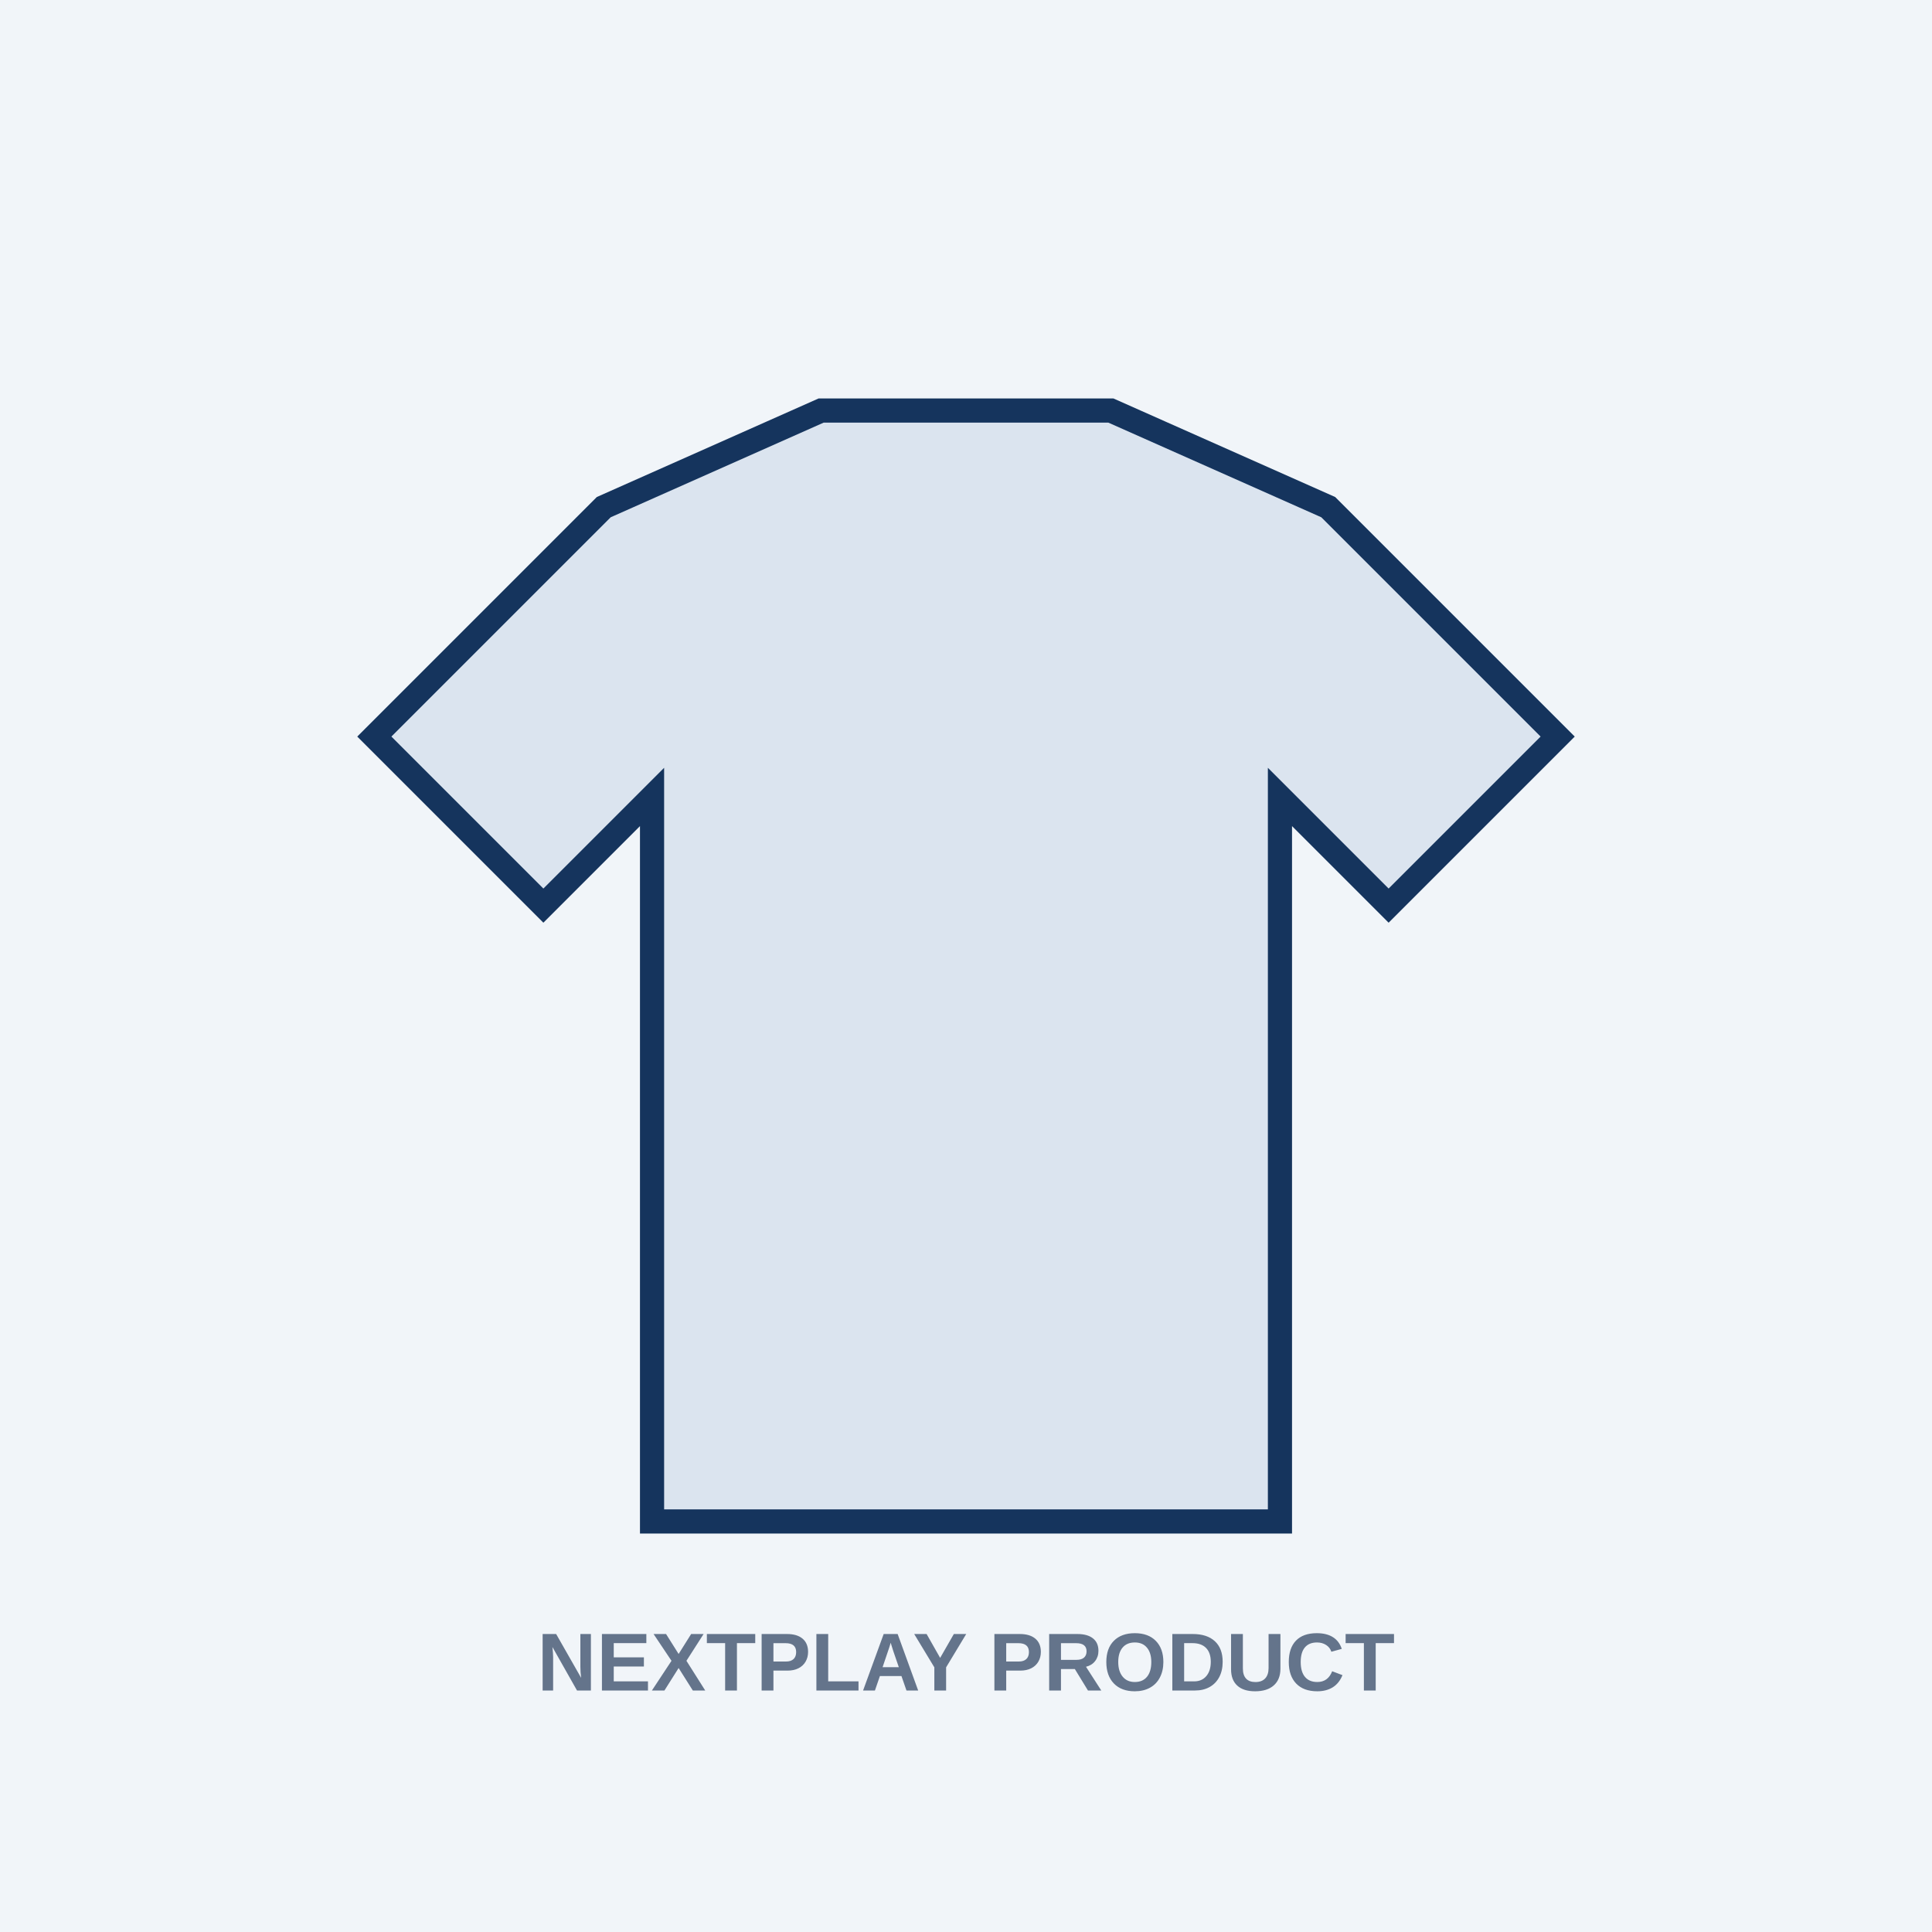
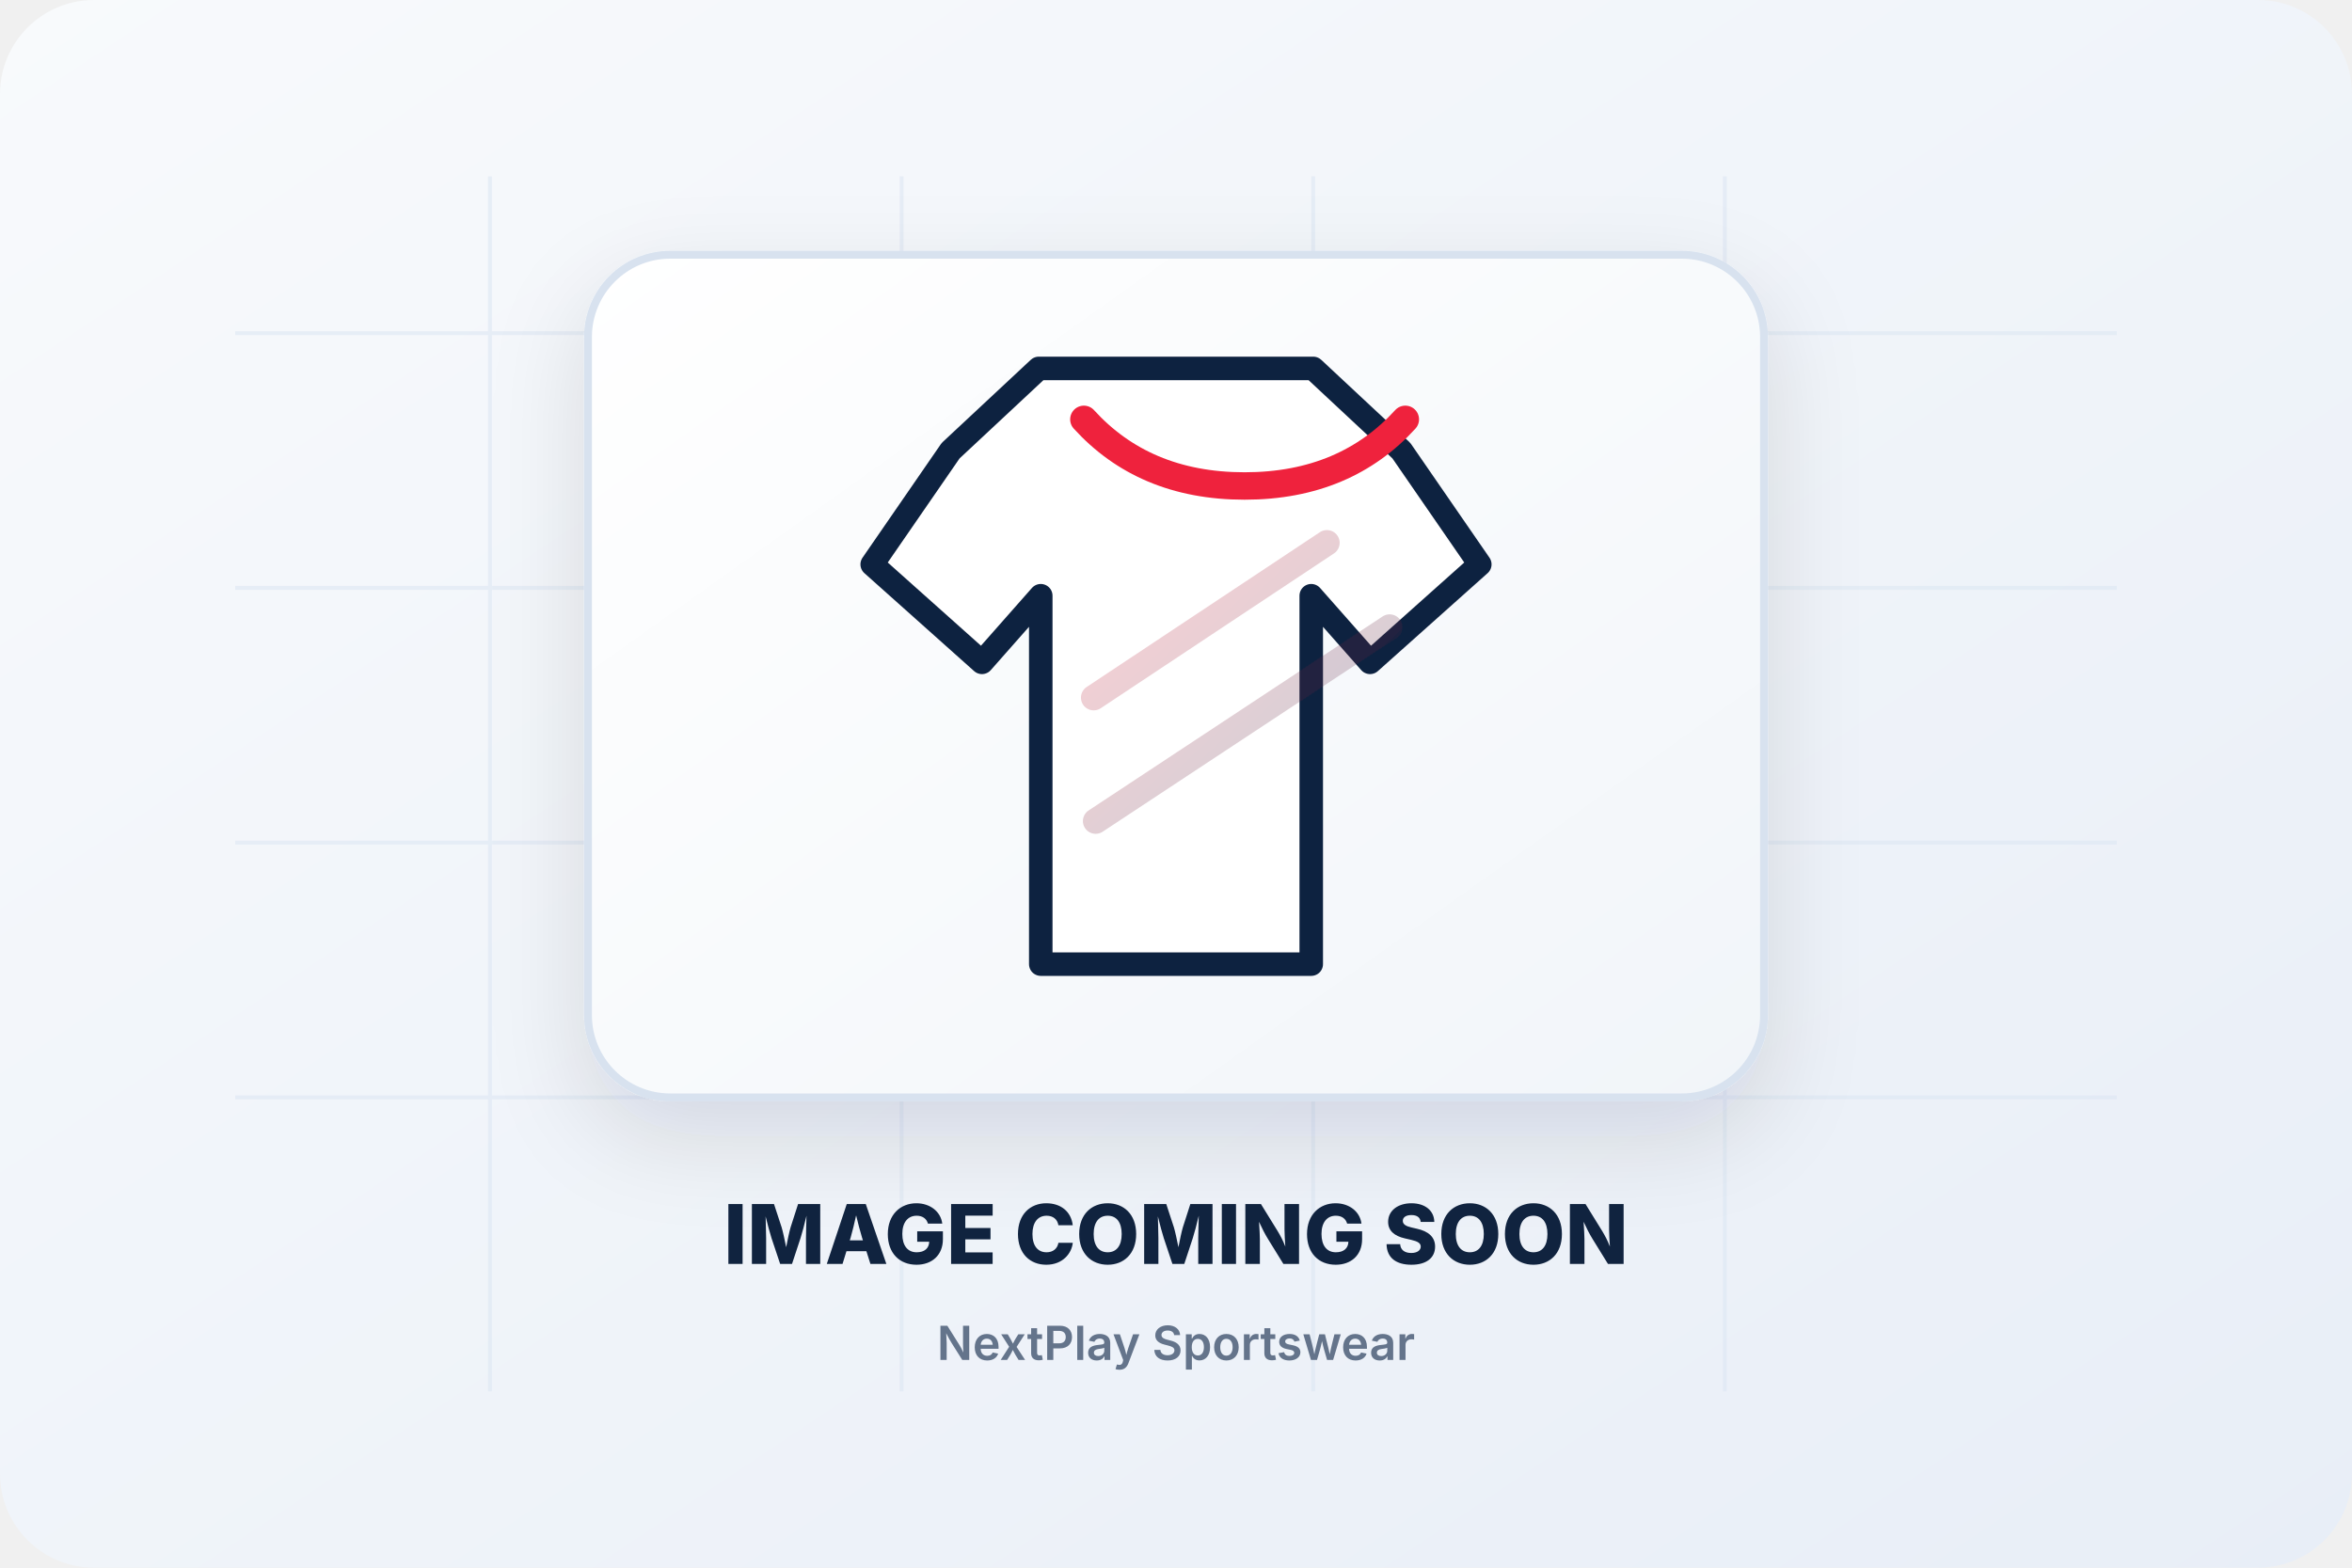
- <svg xmlns="http://www.w3.org/2000/svg" viewBox="0 0 800 800">
-   <rect width="800" height="800" fill="#f1f5f9" />
-   <path d="M250 210 340 170h120l90 40 95 95-70 70-45-45v300H270V330l-45 45-70-70z" fill="#dbe4ef" stroke="#15345d" stroke-width="10" />
-   <text x="400" y="700" text-anchor="middle" font-family="Arial,sans-serif" font-size="34" font-weight="700" fill="#64748b">NEXTPLAY PRODUCT</text>
+ <svg xmlns="http://www.w3.org/2000/svg" viewBox="0 0 1200 800" role="img" aria-labelledby="title desc" preserveAspectRatio="xMidYMid meet">
+   <defs>
+     <linearGradient id="bg" x1="0" y1="0" x2="1" y2="1">
+       <stop offset="0" stop-color="#f8fafc" />
+       <stop offset="1" stop-color="#e8eef7" />
+     </linearGradient>
+     <linearGradient id="card" x1="0" y1="0" x2="1" y2="1">
+       <stop offset="0" stop-color="#ffffff" />
+       <stop offset="1" stop-color="#f1f5f9" />
+     </linearGradient>
+     <linearGradient id="accent" x1="0" y1="0" x2="1" y2="1">
+       <stop offset="0" stop-color="#ef233c" />
+       <stop offset="1" stop-color="#10233f" />
+     </linearGradient>
+     <filter id="softShadow" x="-20%" y="-20%" width="140%" height="140%">
+       <feDropShadow dx="0" dy="18" stdDeviation="24" flood-color="#10233f" flood-opacity="0.12" />
+     </filter>
+   </defs>
+   <rect width="1200" height="800" rx="48" fill="url(#bg)" />
+   <g opacity="0.55" stroke="#dbe5f2" stroke-width="2">
+     <path d="M120 170h960M120 300h960M120 430h960M120 560h960" />
+     <path d="M250 90v620M460 90v620M670 90v620M880 90v620" />
+   </g>
+   <g filter="url(#softShadow)">
+     <rect x="300" y="130" width="600" height="430" rx="42" fill="url(#card)" stroke="#d8e2ef" stroke-width="4" />
+     <g transform="translate(435 188)">
+       <path d="M95 0h140l45 42 40 58-56 50-30-34v188H96V116l-30 34-56-50 40-58z" fill="#ffffff" stroke="#10233f" stroke-width="12" stroke-linejoin="round" />
+       <path d="M118 26c20 22 47 34 82 34s62-12 82-34" fill="none" stroke="#ef233c" stroke-width="14" stroke-linecap="round" />
+       <path d="M123 168 242 89M124 231 274 132" stroke="url(#accent)" stroke-width="13" stroke-linecap="round" opacity="0.22" />
+     </g>
+   </g>
+   <text x="600" y="645" text-anchor="middle" font-family="Inter, Arial, sans-serif" font-size="42" font-weight="800" fill="#10233f">IMAGE COMING SOON</text>
+   <text x="600" y="694" text-anchor="middle" font-family="Inter, Arial, sans-serif" font-size="24" font-weight="600" fill="#64748b">NextPlay Sportswear</text>
</svg>
